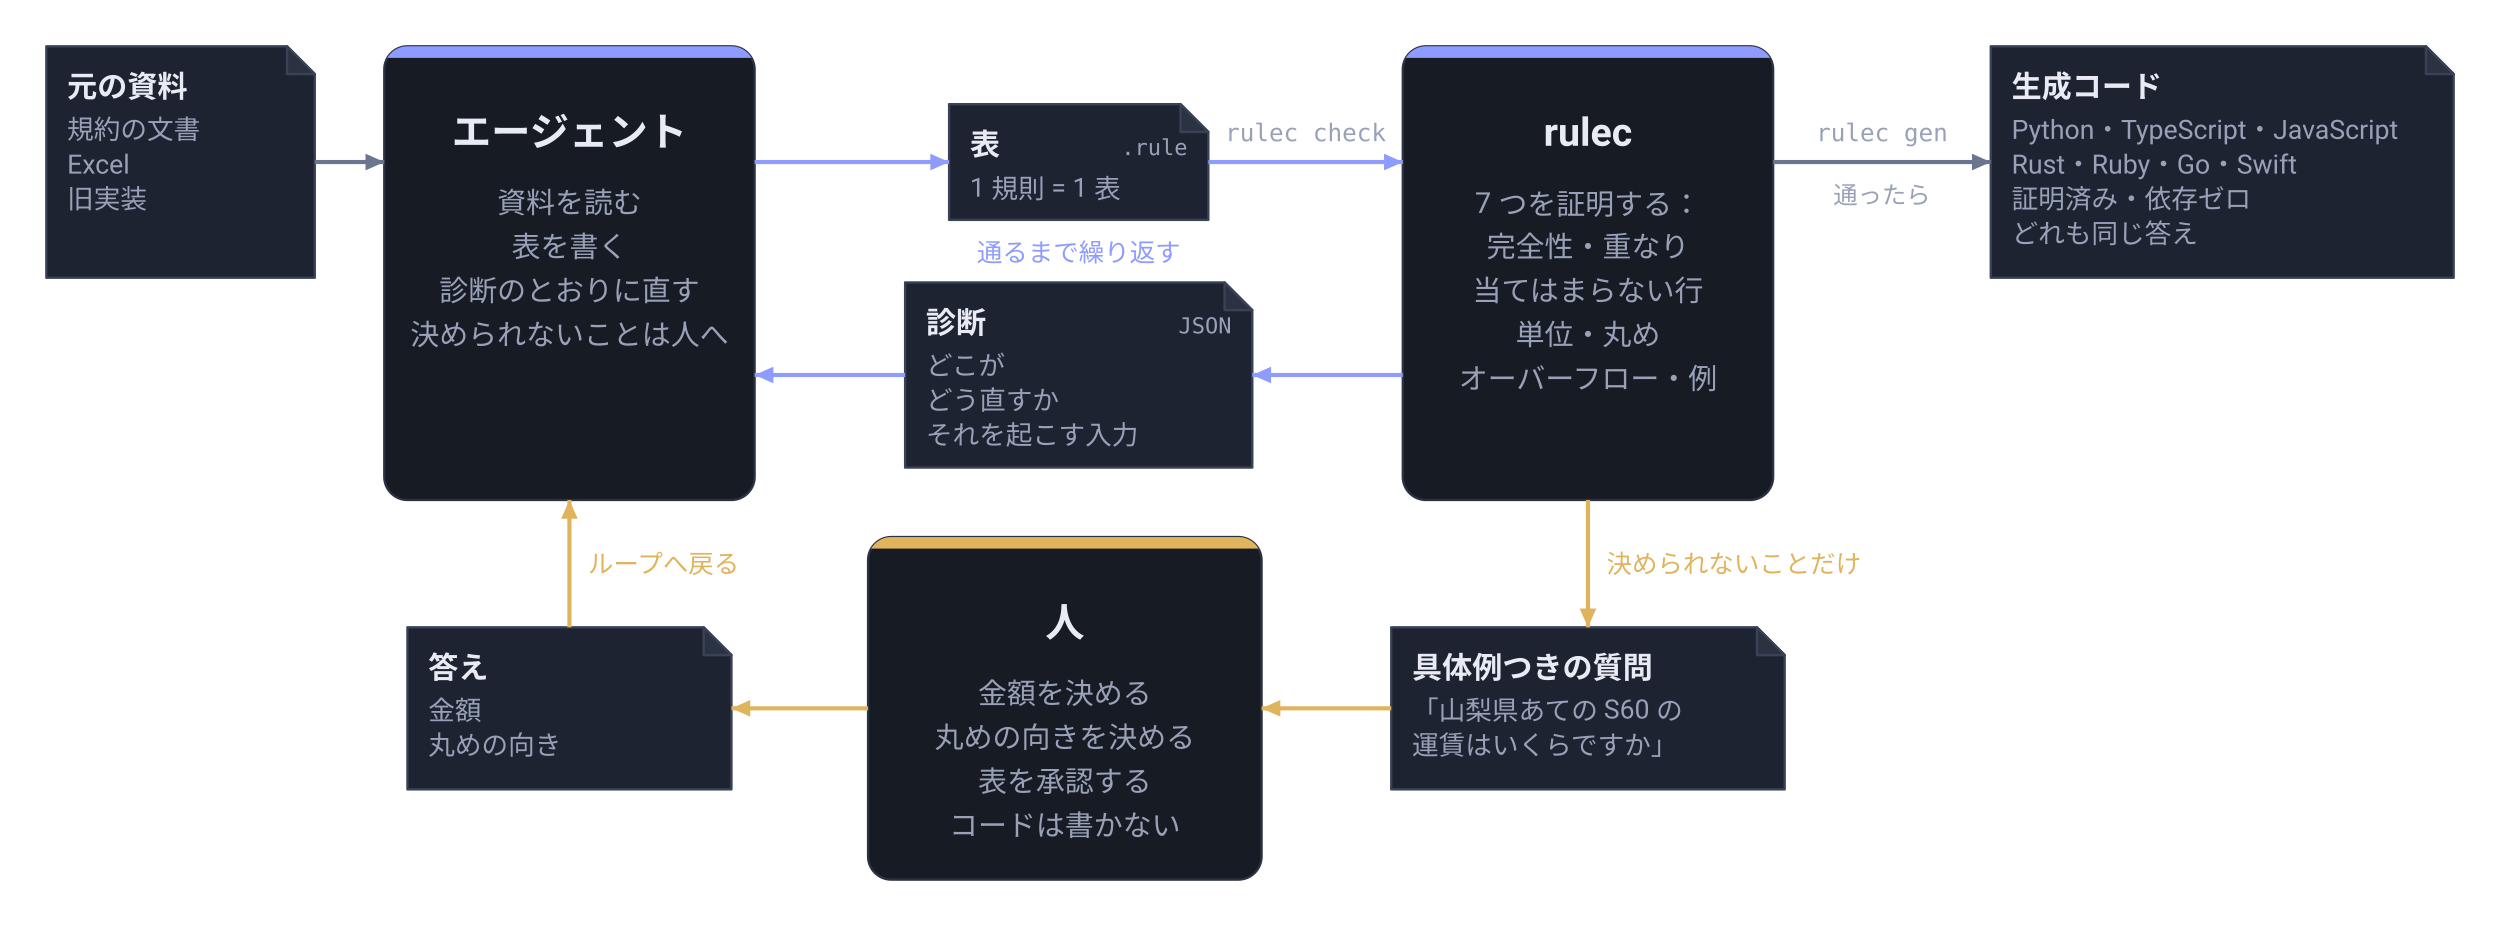
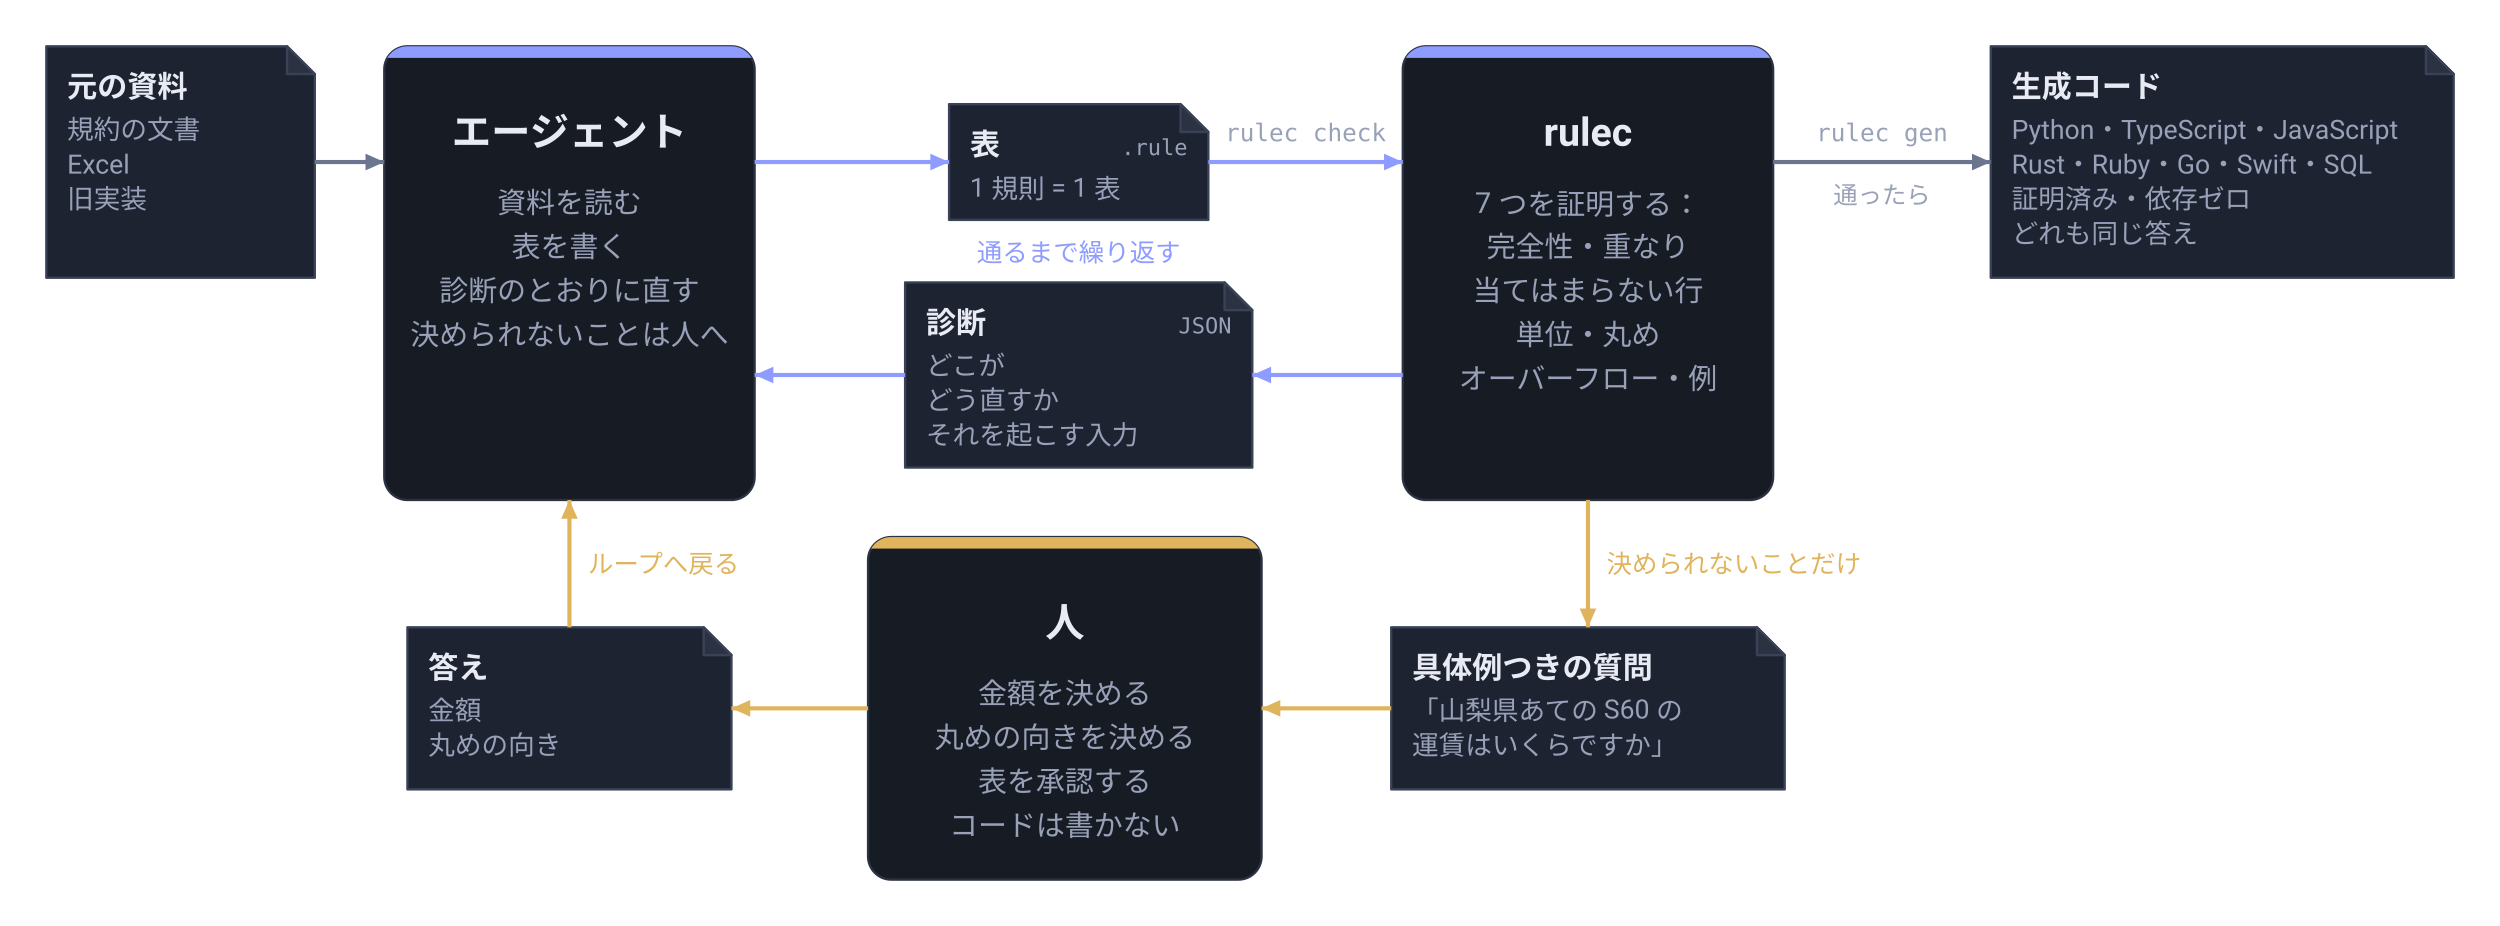
- <svg xmlns="http://www.w3.org/2000/svg" viewBox="0 0 1080 400" width="1080" height="400" role="img" aria-label="エージェントが資料を読んで表（.rule）を書き、rulec check にかける。rulec は診断（どこが・どう直すか・それを起こす入力）を返し、エージェントが直して、表が通るまで繰り返す。道具では決められないことだけが具体例つきの質問として人に渡り、人は金額と丸めの向きを答える。表が通ると rulec gen が証明済みの Python・TypeScript・JavaScript・Rust・Ruby・Go・Swift を出す。" font-family="-apple-system, BlinkMacSystemFont, &quot;Hiragino Sans&quot;, &quot;Noto Sans JP&quot;, &quot;Yu Gothic&quot;, Meiryo, &quot;Segoe UI&quot;, Roboto, sans-serif">
+ <svg xmlns="http://www.w3.org/2000/svg" viewBox="0 0 1080 400" width="1080" height="400" role="img" aria-label="エージェントが資料を読んで表（.rule）を書き、rulec check にかける。rulec は診断（どこが・どう直すか・それを起こす入力）を返し、エージェントが直して、表が通るまで繰り返す。道具では決められないことだけが具体例つきの質問として人に渡り、人は金額と丸めの向きを答える。表が通ると rulec gen が証明済みの Python・TypeScript・JavaScript・Rust・Ruby・Go・Swift・SQL を出す。" font-family="-apple-system, BlinkMacSystemFont, &quot;Hiragino Sans&quot;, &quot;Noto Sans JP&quot;, &quot;Yu Gothic&quot;, Meiryo, &quot;Segoe UI&quot;, Roboto, sans-serif">
  <defs>
    <marker id="head-neutral" viewBox="0 0 10 10" refX="9" refY="5" markerWidth="9" markerHeight="9" markerUnits="userSpaceOnUse" orient="auto">
      <path d="M0,1 L9,5 L0,9 Z" fill="#6b7590" />
    </marker>
    <marker id="head-accent" viewBox="0 0 10 10" refX="9" refY="5" markerWidth="9" markerHeight="9" markerUnits="userSpaceOnUse" orient="auto">
      <path d="M0,1 L9,5 L0,9 Z" fill="#8e9cff" />
    </marker>
    <marker id="head-human" viewBox="0 0 10 10" refX="9" refY="5" markerWidth="9" markerHeight="9" markerUnits="userSpaceOnUse" orient="auto">
      <path d="M0,1 L9,5 L0,9 Z" fill="#e0b45c" />
    </marker>
  </defs>
  <clipPath id="clip-agent">
    <rect x="166" y="20" width="160" height="196" rx="10" />
  </clipPath>
  <rect x="166" y="20" width="160" height="196" rx="10" fill="#171b24" stroke="#2b3242" />
  <rect x="166" y="20" width="160" height="5" fill="#8e9cff" clip-path="url(#clip-agent)" />
  <text x="246.0" y="63" font-size="17" font-weight="700" text-anchor="middle" fill="#e8ebf4">エージェント</text>
  <text x="246.0" y="92" font-size="12.5" font-weight="400" text-anchor="middle" fill="#98a1b8">資料を読む</text>
  <text x="246.0" y="111" font-size="12.5" font-weight="400" text-anchor="middle" fill="#98a1b8">表を書く</text>
  <text x="246.0" y="130" font-size="12.5" font-weight="400" text-anchor="middle" fill="#98a1b8">診断のとおりに直す</text>
  <text x="246.0" y="149" font-size="12.5" font-weight="400" text-anchor="middle" fill="#98a1b8">決められないことは人へ</text>
  <clipPath id="clip-rulec">
    <rect x="606" y="20" width="160" height="196" rx="10" />
  </clipPath>
  <rect x="606" y="20" width="160" height="196" rx="10" fill="#171b24" stroke="#2b3242" />
  <rect x="606" y="20" width="160" height="5" fill="#8e9cff" clip-path="url(#clip-rulec)" />
  <text x="686.0" y="63" font-size="17" font-weight="700" text-anchor="middle" fill="#e8ebf4">rulec</text>
  <text x="686.0" y="92" font-size="12.5" font-weight="400" text-anchor="middle" fill="#98a1b8">7 つを証明する：</text>
  <text x="686.0" y="111" font-size="12.5" font-weight="400" text-anchor="middle" fill="#98a1b8">完全性・重なり</text>
  <text x="686.0" y="130" font-size="12.5" font-weight="400" text-anchor="middle" fill="#98a1b8">当てはまらない行</text>
  <text x="686.0" y="149" font-size="12.5" font-weight="400" text-anchor="middle" fill="#98a1b8">単位・丸め</text>
  <text x="686.0" y="168" font-size="12.5" font-weight="400" text-anchor="middle" fill="#98a1b8">オーバーフロー・例</text>
  <clipPath id="clip-person">
    <rect x="375" y="232" width="170" height="148" rx="10" />
  </clipPath>
  <rect x="375" y="232" width="170" height="148" rx="10" fill="#171b24" stroke="#2b3242" />
  <rect x="375" y="232" width="170" height="5" fill="#e0b45c" clip-path="url(#clip-person)" />
  <text x="460.0" y="275" font-size="17" font-weight="700" text-anchor="middle" fill="#e8ebf4">人</text>
  <text x="460.0" y="304" font-size="12.5" font-weight="400" text-anchor="middle" fill="#98a1b8">金額を決める</text>
  <text x="460.0" y="323" font-size="12.5" font-weight="400" text-anchor="middle" fill="#98a1b8">丸めの向きを決める</text>
  <text x="460.0" y="342" font-size="12.5" font-weight="400" text-anchor="middle" fill="#98a1b8">表を承認する</text>
  <text x="460.0" y="361" font-size="12.5" font-weight="400" text-anchor="middle" fill="#98a1b8">コードは書かない</text>
  <path d="M20,20 H124 L136,32 V120 H20 Z" fill="#1e2331" stroke="#3a4257" stroke-linejoin="round" />
  <path d="M124,20 V32 H136 Z" fill="#2b3242" stroke="#3a4257" stroke-linejoin="round" />
  <text x="29" y="42" font-size="13" font-weight="600" text-anchor="start" fill="#e8ebf4">元の資料</text>
  <text x="29" y="60" font-size="11.5" font-weight="400" text-anchor="start" fill="#98a1b8">規約の文書</text>
  <text x="29" y="75" font-size="11.5" font-weight="400" text-anchor="start" fill="#98a1b8">Excel</text>
  <text x="29" y="90" font-size="11.5" font-weight="400" text-anchor="start" fill="#98a1b8">旧実装</text>
  <path d="M410,45 H510 L522,57 V95 H410 Z" fill="#1e2331" stroke="#3a4257" stroke-linejoin="round" />
  <path d="M510,45 V57 H522 Z" fill="#2b3242" stroke="#3a4257" stroke-linejoin="round" />
  <text x="419" y="67" font-size="13" font-weight="600" text-anchor="start" fill="#e8ebf4">表</text>
  <text x="513" y="67" font-size="9.5" font-weight="400" text-anchor="end" fill="#98a1b8" font-family="ui-monospace, SFMono-Regular, Menlo, Consolas, monospace">.rule</text>
  <text x="419" y="85" font-size="11.5" font-weight="400" text-anchor="start" fill="#98a1b8">1 規則 = 1 表</text>
  <path d="M391,122 H529 L541,134 V202 H391 Z" fill="#1e2331" stroke="#3a4257" stroke-linejoin="round" />
  <path d="M529,122 V134 H541 Z" fill="#2b3242" stroke="#3a4257" stroke-linejoin="round" />
  <text x="400" y="144" font-size="13" font-weight="600" text-anchor="start" fill="#e8ebf4">診断</text>
  <text x="532" y="144" font-size="9.5" font-weight="400" text-anchor="end" fill="#98a1b8" font-family="ui-monospace, SFMono-Regular, Menlo, Consolas, monospace">JSON</text>
  <text x="400" y="162" font-size="11.5" font-weight="400" text-anchor="start" fill="#98a1b8">どこが</text>
  <text x="400" y="177" font-size="11.5" font-weight="400" text-anchor="start" fill="#98a1b8">どう直すか</text>
  <text x="400" y="192" font-size="11.5" font-weight="400" text-anchor="start" fill="#98a1b8">それを起こす入力</text>
  <path d="M860,20 H1048 L1060,32 V120 H860 Z" fill="#1e2331" stroke="#3a4257" stroke-linejoin="round" />
  <path d="M1048,20 V32 H1060 Z" fill="#2b3242" stroke="#3a4257" stroke-linejoin="round" />
  <text x="869" y="42" font-size="13" font-weight="600" text-anchor="start" fill="#e8ebf4">生成コード</text>
  <text x="869" y="60" font-size="11.5" font-weight="400" text-anchor="start" fill="#98a1b8">Python・TypeScript・JavaScript</text>
-   <text x="869" y="75" font-size="11.5" font-weight="400" text-anchor="start" fill="#98a1b8">Rust・Ruby・Go・Swift</text>
+   <text x="869" y="75" font-size="11.5" font-weight="400" text-anchor="start" fill="#98a1b8">Rust・Ruby・Go・Swift・SQL</text>
  <text x="869" y="90" font-size="11.5" font-weight="400" text-anchor="start" fill="#98a1b8">証明済み・依存ゼロ</text>
  <text x="869" y="105" font-size="11.5" font-weight="400" text-anchor="start" fill="#98a1b8">どれも同じ答え</text>
  <path d="M601,271 H759 L771,283 V341 H601 Z" fill="#1e2331" stroke="#3a4257" stroke-linejoin="round" />
  <path d="M759,271 V283 H771 Z" fill="#2b3242" stroke="#3a4257" stroke-linejoin="round" />
  <text x="610" y="293" font-size="13" font-weight="600" text-anchor="start" fill="#e8ebf4">具体例つきの質問</text>
  <text x="610" y="311" font-size="11.5" font-weight="400" text-anchor="start" fill="#98a1b8">「山梨県あての S60 の</text>
  <text x="610" y="326" font-size="11.5" font-weight="400" text-anchor="start" fill="#98a1b8">運賃はいくらですか」</text>
  <path d="M176,271 H304 L316,283 V341 H176 Z" fill="#1e2331" stroke="#3a4257" stroke-linejoin="round" />
  <path d="M304,271 V283 H316 Z" fill="#2b3242" stroke="#3a4257" stroke-linejoin="round" />
  <text x="185" y="293" font-size="13" font-weight="600" text-anchor="start" fill="#e8ebf4">答え</text>
  <text x="185" y="311" font-size="11.5" font-weight="400" text-anchor="start" fill="#98a1b8">金額</text>
  <text x="185" y="326" font-size="11.5" font-weight="400" text-anchor="start" fill="#98a1b8">丸めの向き</text>
  <line x1="136" y1="70" x2="166" y2="70" stroke="#6b7590" stroke-width="1.8" marker-end="url(#head-neutral)" />
  <line x1="326" y1="70" x2="410" y2="70" stroke="#8e9cff" stroke-width="1.8" marker-end="url(#head-accent)" />
  <line x1="522" y1="70" x2="606" y2="70" stroke="#8e9cff" stroke-width="1.8" marker-end="url(#head-accent)" />
  <text x="564.0" y="61" font-size="10.5" font-weight="400" text-anchor="middle" fill="#98a1b8" font-family="ui-monospace, SFMono-Regular, Menlo, Consolas, monospace">rulec check</text>
  <line x1="606" y1="162" x2="541" y2="162" stroke="#8e9cff" stroke-width="1.8" marker-end="url(#head-accent)" />
  <line x1="391" y1="162" x2="326" y2="162" stroke="#8e9cff" stroke-width="1.8" marker-end="url(#head-accent)" />
  <text x="466.0" y="113" font-size="11" font-weight="400" text-anchor="middle" fill="#8e9cff">通るまで繰り返す</text>
  <line x1="766" y1="70" x2="860" y2="70" stroke="#6b7590" stroke-width="1.8" marker-end="url(#head-neutral)" />
  <text x="813.0" y="61" font-size="10.5" font-weight="400" text-anchor="middle" fill="#98a1b8" font-family="ui-monospace, SFMono-Regular, Menlo, Consolas, monospace">rulec gen</text>
  <text x="813.0" y="88" font-size="10.5" font-weight="400" text-anchor="middle" fill="#98a1b8">通ったら</text>
  <line x1="686" y1="216" x2="686" y2="271" stroke="#e0b45c" stroke-width="1.8" marker-end="url(#head-human)" />
  <text x="694" y="247.5" font-size="11" font-weight="400" text-anchor="start" fill="#e0b45c">決められないことだけ</text>
  <line x1="601" y1="306" x2="545" y2="306" stroke="#e0b45c" stroke-width="1.8" marker-end="url(#head-human)" />
  <line x1="375" y1="306" x2="316" y2="306" stroke="#e0b45c" stroke-width="1.8" marker-end="url(#head-human)" />
  <line x1="246" y1="271" x2="246" y2="216" stroke="#e0b45c" stroke-width="1.8" marker-end="url(#head-human)" />
  <text x="254" y="247.5" font-size="11" font-weight="400" text-anchor="start" fill="#e0b45c">ループへ戻る</text>
</svg>
